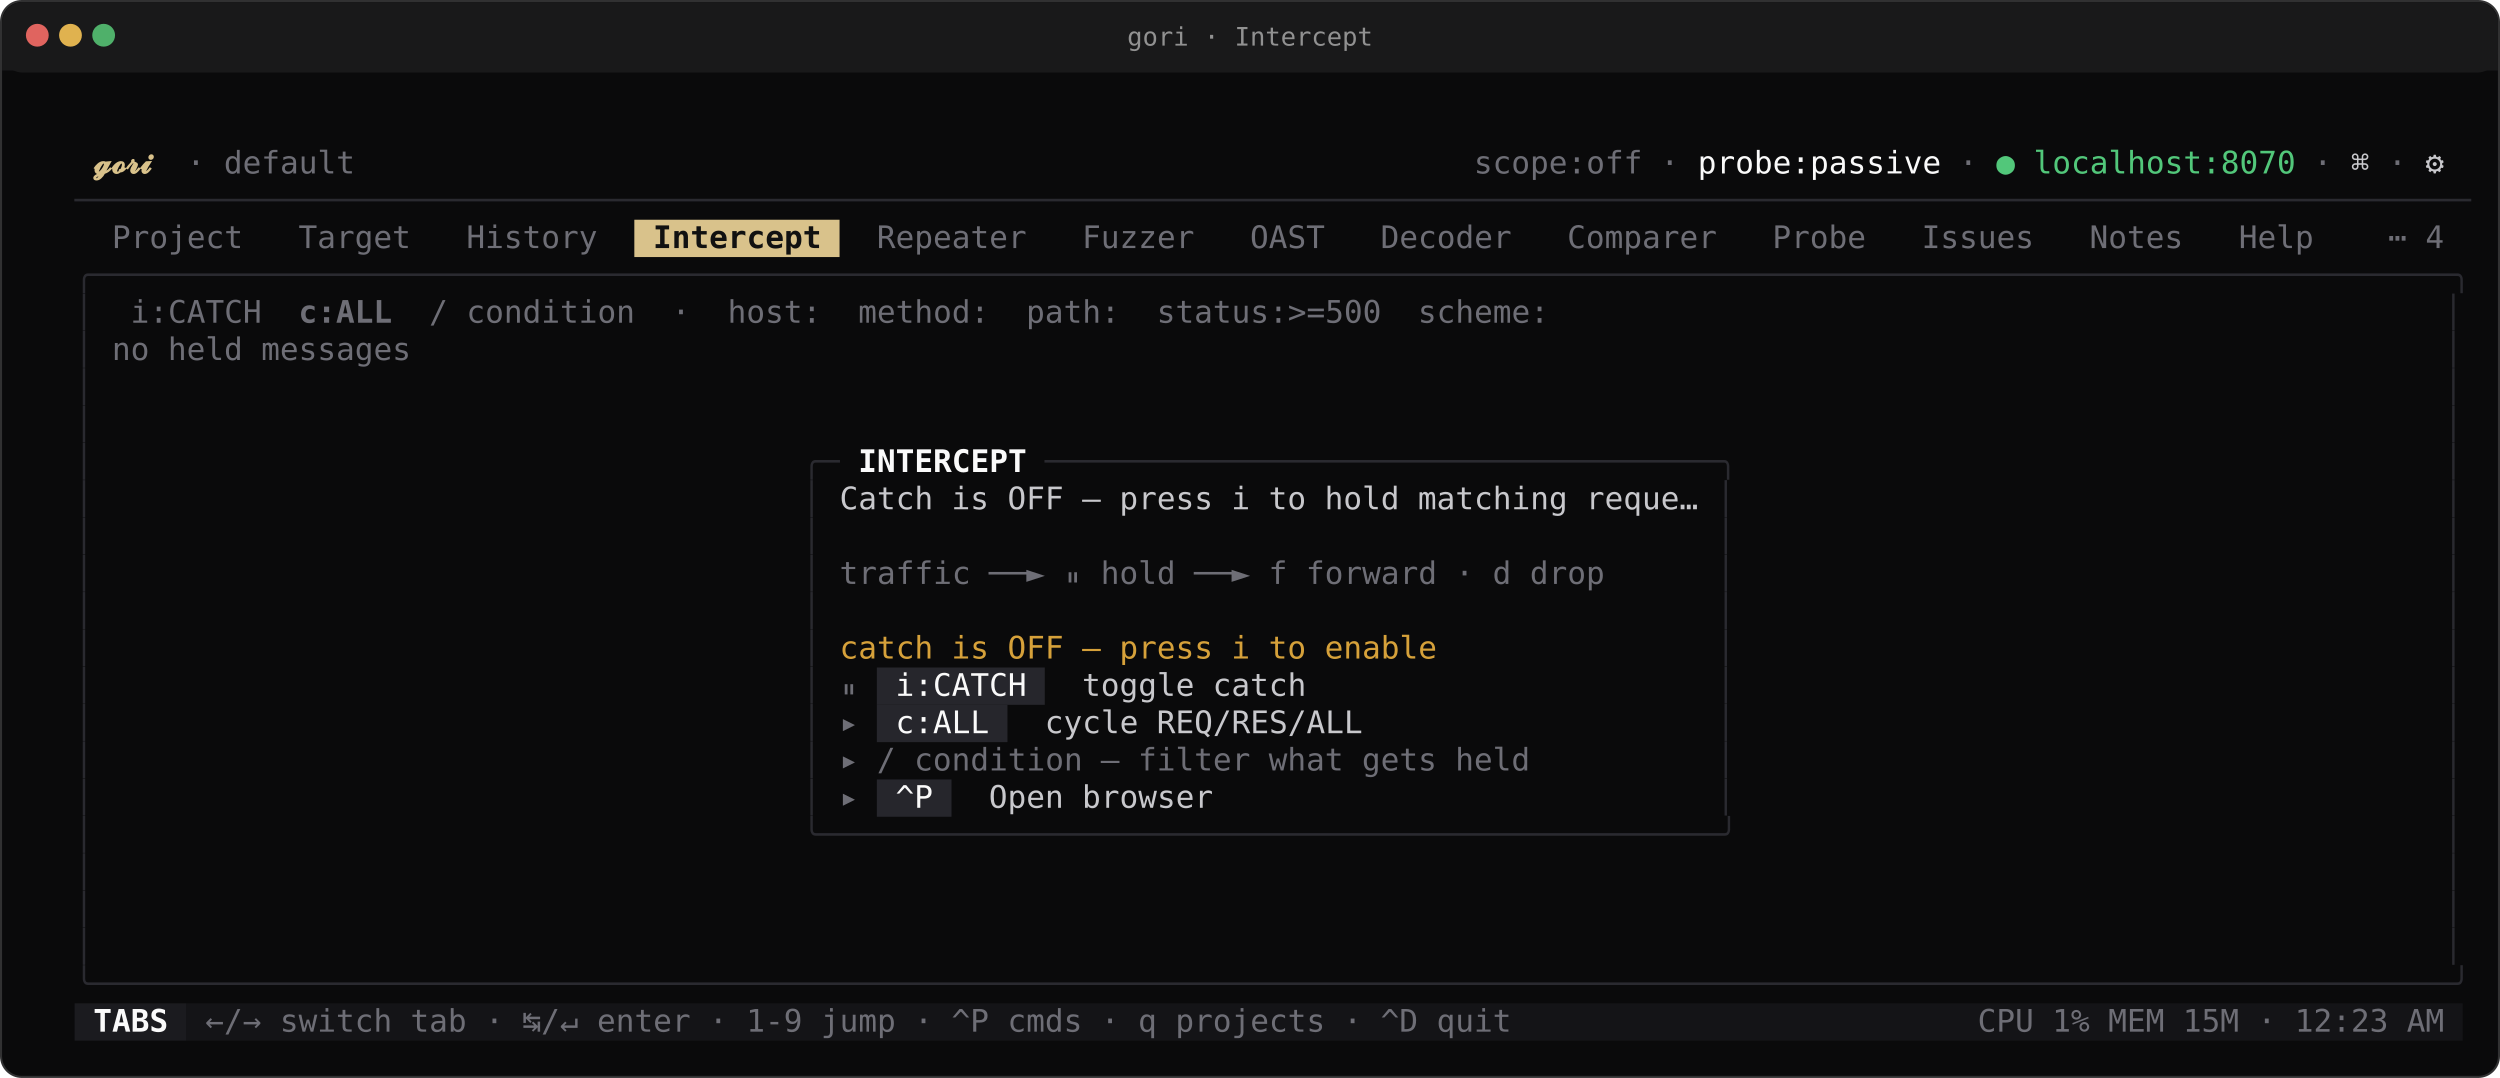
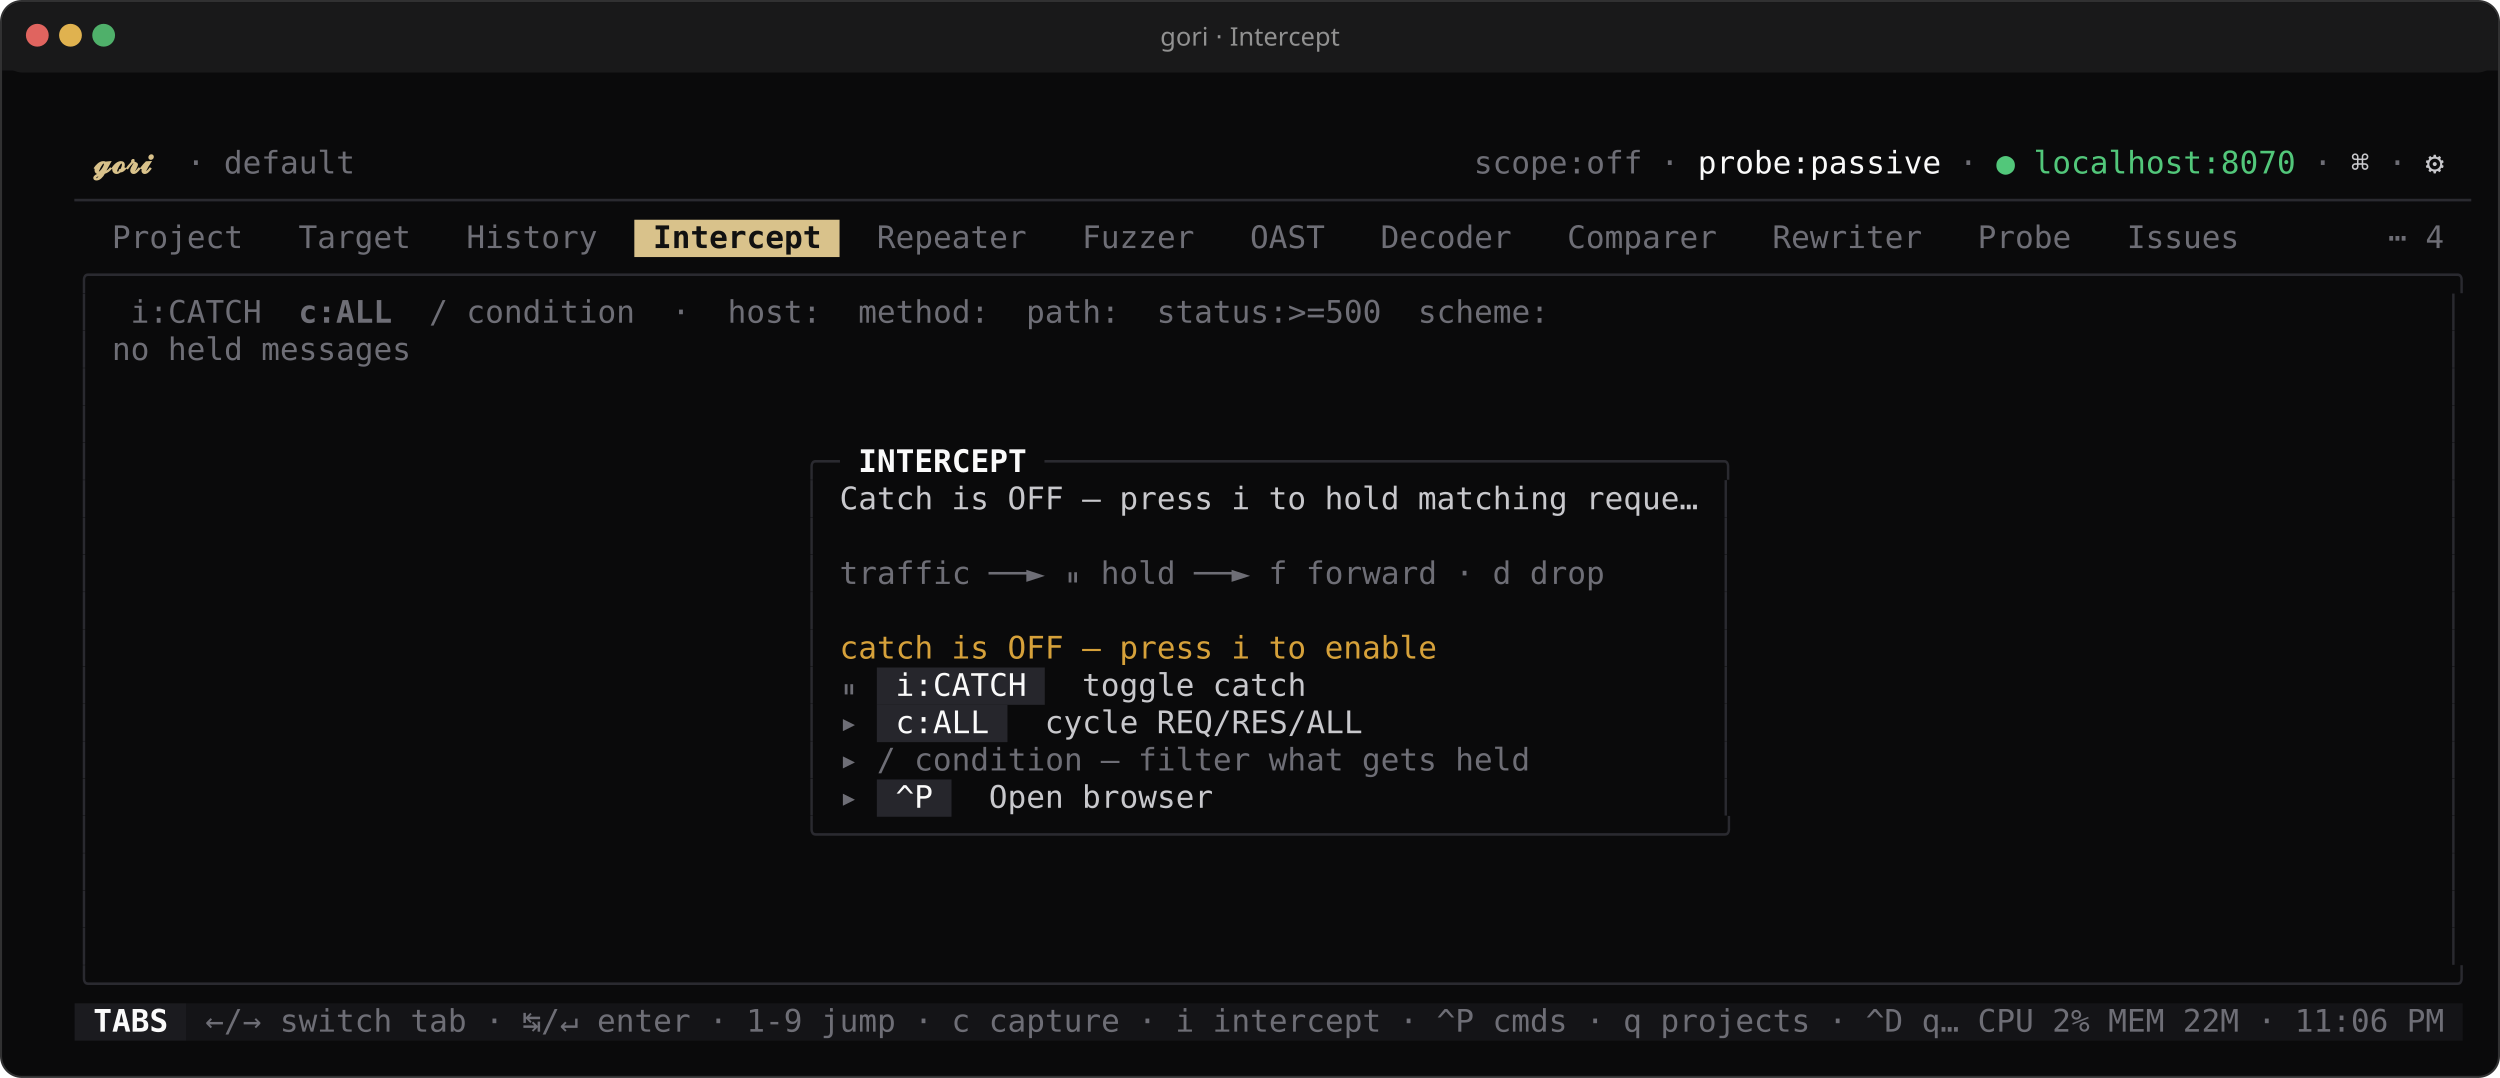
<svg xmlns="http://www.w3.org/2000/svg" width="1206" height="520" viewBox="0 0 1206.0 520.0" font-family="ui-monospace,'SF Mono','JetBrains Mono',Menlo,Consolas,monospace" font-size="15.0px" role="img" aria-label="gori · Intercept">
  <rect x="0.5" y="0.5" width="1205.0" height="519.0" rx="10" ry="10" fill="#0a0a0b" stroke="#313132" stroke-width="1" />
  <rect x="1" y="1" width="1204.0" height="34.0" rx="10" ry="10" fill="#19191a" />
  <rect x="1" y="24.0" width="1204.0" height="10" fill="#19191a" />
  <circle cx="18.0" cy="17.0" r="5.5" fill="#e0645f" />
  <circle cx="34.0" cy="17.0" r="5.5" fill="#e0b24f" />
  <circle cx="50.0" cy="17.0" r="5.5" fill="#4fb06a" />
-   <text x="603.0" y="22.0" text-anchor="middle" fill="#919191" font-size="12.3px">gori · Intercept</text>
+   <text x="603.0" y="22.0" text-anchor="middle" fill="#919191" font-family="'Apple Symbols','Segoe UI Symbol','Cambria Math','STIX Two Math','Noto Sans Math','DejaVu Sans',ui-monospace,'SF Mono','JetBrains Mono',Menlo,Consolas,monospace" font-size="12.3px">gori · Intercept</text>
  <rect x="306.00" y="106.00" width="99.00" height="18.00" fill="#d9c28b" />
  <rect x="423.00" y="322.00" width="81.00" height="18.00" fill="#26262c" />
  <rect x="423.00" y="340.00" width="63.00" height="18.00" fill="#26262c" />
  <rect x="423.00" y="376.00" width="36.00" height="18.00" fill="#26262c" />
  <rect x="36.00" y="484.00" width="54.00" height="18.00" fill="#1b1b1f" />
  <rect x="90.00" y="484.00" width="1098.00" height="18.00" fill="#141417" />
  <text x="45.00" y="83.68" textLength="36.00" lengthAdjust="spacingAndGlyphs" fill="#d9c28b" font-weight="700" xml:space="preserve">𝓰𝓸𝓻𝓲</text>
  <text x="90.00" y="83.68" textLength="9.00" lengthAdjust="spacingAndGlyphs" fill="#6e6e76" xml:space="preserve">·</text>
  <text x="108.00" y="83.68" textLength="63.00" lengthAdjust="spacingAndGlyphs" fill="#6e6e76" xml:space="preserve">default</text>
  <text x="711.00" y="83.68" textLength="81.00" lengthAdjust="spacingAndGlyphs" fill="#6e6e76" xml:space="preserve">scope:off</text>
  <text x="801.00" y="83.68" textLength="9.00" lengthAdjust="spacingAndGlyphs" fill="#6e6e76" xml:space="preserve">·</text>
  <text x="819.00" y="83.68" textLength="117.00" lengthAdjust="spacingAndGlyphs" fill="#fafafa" xml:space="preserve">probe:passive</text>
  <text x="945.00" y="83.68" textLength="9.00" lengthAdjust="spacingAndGlyphs" fill="#6e6e76" xml:space="preserve">·</text>
  <text x="963.00" y="83.68" textLength="9.00" lengthAdjust="spacingAndGlyphs" fill="#52c77a" xml:space="preserve">●</text>
  <text x="981.00" y="83.68" textLength="126.00" lengthAdjust="spacingAndGlyphs" fill="#52c77a" xml:space="preserve">localhost:8070</text>
  <text x="1116.00" y="83.68" textLength="9.00" lengthAdjust="spacingAndGlyphs" fill="#6e6e76" xml:space="preserve">·</text>
  <text x="1134.00" y="83.68" textLength="9.00" lengthAdjust="spacingAndGlyphs" fill="#c8c8cc" xml:space="preserve">⌘</text>
  <text x="1152.00" y="83.68" textLength="9.00" lengthAdjust="spacingAndGlyphs" fill="#6e6e76" xml:space="preserve">·</text>
  <text x="1170.00" y="83.68" textLength="9.00" lengthAdjust="spacingAndGlyphs" fill="#c8c8cc" xml:space="preserve">⚙</text>
  <text x="36.00" y="101.68" textLength="1152.00" lengthAdjust="spacingAndGlyphs" fill="#2a2a30" xml:space="preserve">────────────────────────────────────────────────────────────────────────────────────────────────────────────────────────────────</text>
  <text x="54.00" y="119.68" textLength="63.00" lengthAdjust="spacingAndGlyphs" fill="#6e6e76" xml:space="preserve">Project</text>
  <text x="144.00" y="119.68" textLength="54.00" lengthAdjust="spacingAndGlyphs" fill="#6e6e76" xml:space="preserve">Target</text>
  <text x="225.00" y="119.68" textLength="63.00" lengthAdjust="spacingAndGlyphs" fill="#6e6e76" xml:space="preserve">History</text>
  <text x="315.00" y="119.68" textLength="81.00" lengthAdjust="spacingAndGlyphs" fill="#111111" font-weight="700" xml:space="preserve">Intercept</text>
  <text x="423.00" y="119.68" textLength="72.00" lengthAdjust="spacingAndGlyphs" fill="#6e6e76" xml:space="preserve">Repeater</text>
  <text x="522.00" y="119.68" textLength="54.00" lengthAdjust="spacingAndGlyphs" fill="#6e6e76" xml:space="preserve">Fuzzer</text>
  <text x="603.00" y="119.68" textLength="36.00" lengthAdjust="spacingAndGlyphs" fill="#6e6e76" xml:space="preserve">OAST</text>
  <text x="666.00" y="119.68" textLength="63.00" lengthAdjust="spacingAndGlyphs" fill="#6e6e76" xml:space="preserve">Decoder</text>
  <text x="756.00" y="119.68" textLength="72.00" lengthAdjust="spacingAndGlyphs" fill="#6e6e76" xml:space="preserve">Comparer</text>
-   <text x="855.00" y="119.68" textLength="45.00" lengthAdjust="spacingAndGlyphs" fill="#6e6e76" xml:space="preserve">Probe</text>
-   <text x="927.00" y="119.68" textLength="54.00" lengthAdjust="spacingAndGlyphs" fill="#6e6e76" xml:space="preserve">Issues</text>
-   <text x="1008.00" y="119.68" textLength="45.00" lengthAdjust="spacingAndGlyphs" fill="#6e6e76" xml:space="preserve">Notes</text>
-   <text x="1080.00" y="119.68" textLength="36.00" lengthAdjust="spacingAndGlyphs" fill="#6e6e76" xml:space="preserve">Help</text>
+   <text x="855.00" y="119.68" textLength="72.00" lengthAdjust="spacingAndGlyphs" fill="#6e6e76" xml:space="preserve">Rewriter</text>
+   <text x="954.00" y="119.68" textLength="45.00" lengthAdjust="spacingAndGlyphs" fill="#6e6e76" xml:space="preserve">Probe</text>
+   <text x="1026.00" y="119.68" textLength="54.00" lengthAdjust="spacingAndGlyphs" fill="#6e6e76" xml:space="preserve">Issues</text>
  <text x="1152.00" y="119.68" textLength="9.00" lengthAdjust="spacingAndGlyphs" fill="#6e6e76" xml:space="preserve">⋯</text>
  <text x="1170.00" y="119.68" textLength="9.00" lengthAdjust="spacingAndGlyphs" fill="#6e6e76" xml:space="preserve">4</text>
  <text x="36.00" y="137.68" textLength="1152.00" lengthAdjust="spacingAndGlyphs" fill="#2a2a30" xml:space="preserve">╭──────────────────────────────────────────────────────────────────────────────────────────────────────────────────────────────╮</text>
  <text x="36.00" y="155.68" textLength="9.00" lengthAdjust="spacingAndGlyphs" fill="#2a2a30" xml:space="preserve">│</text>
  <text x="63.00" y="155.68" textLength="63.00" lengthAdjust="spacingAndGlyphs" fill="#6e6e76" xml:space="preserve">i:CATCH</text>
  <text x="144.00" y="155.68" textLength="45.00" lengthAdjust="spacingAndGlyphs" fill="#6e6e76" font-weight="700" xml:space="preserve">c:ALL</text>
  <text x="207.00" y="155.68" textLength="9.00" lengthAdjust="spacingAndGlyphs" fill="#6e6e76" xml:space="preserve">/</text>
  <text x="225.00" y="155.68" textLength="81.00" lengthAdjust="spacingAndGlyphs" fill="#6e6e76" xml:space="preserve">condition</text>
  <text x="324.00" y="155.68" textLength="9.00" lengthAdjust="spacingAndGlyphs" fill="#6e6e76" xml:space="preserve">·</text>
  <text x="351.00" y="155.68" textLength="45.00" lengthAdjust="spacingAndGlyphs" fill="#6e6e76" xml:space="preserve">host:</text>
  <text x="414.00" y="155.68" textLength="63.00" lengthAdjust="spacingAndGlyphs" fill="#6e6e76" xml:space="preserve">method:</text>
  <text x="495.00" y="155.68" textLength="45.00" lengthAdjust="spacingAndGlyphs" fill="#6e6e76" xml:space="preserve">path:</text>
  <text x="558.00" y="155.68" textLength="108.00" lengthAdjust="spacingAndGlyphs" fill="#6e6e76" xml:space="preserve">status:&gt;=500</text>
  <text x="684.00" y="155.68" textLength="63.00" lengthAdjust="spacingAndGlyphs" fill="#6e6e76" xml:space="preserve">scheme:</text>
  <text x="1179.00" y="155.68" textLength="9.00" lengthAdjust="spacingAndGlyphs" fill="#2a2a30" xml:space="preserve">│</text>
  <text x="36.00" y="173.68" textLength="9.00" lengthAdjust="spacingAndGlyphs" fill="#2a2a30" xml:space="preserve">│</text>
  <text x="54.00" y="173.68" textLength="18.00" lengthAdjust="spacingAndGlyphs" fill="#6e6e76" xml:space="preserve">no</text>
  <text x="81.00" y="173.68" textLength="36.00" lengthAdjust="spacingAndGlyphs" fill="#6e6e76" xml:space="preserve">held</text>
  <text x="126.00" y="173.68" textLength="72.00" lengthAdjust="spacingAndGlyphs" fill="#6e6e76" xml:space="preserve">messages</text>
  <text x="1179.00" y="173.68" textLength="9.00" lengthAdjust="spacingAndGlyphs" fill="#2a2a30" xml:space="preserve">│</text>
  <text x="36.00" y="191.68" textLength="9.00" lengthAdjust="spacingAndGlyphs" fill="#2a2a30" xml:space="preserve">│</text>
  <text x="1179.00" y="191.68" textLength="9.00" lengthAdjust="spacingAndGlyphs" fill="#2a2a30" xml:space="preserve">│</text>
  <text x="36.00" y="209.68" textLength="9.00" lengthAdjust="spacingAndGlyphs" fill="#2a2a30" xml:space="preserve">│</text>
  <text x="1179.00" y="209.68" textLength="9.00" lengthAdjust="spacingAndGlyphs" fill="#2a2a30" xml:space="preserve">│</text>
  <text x="36.00" y="227.68" textLength="9.00" lengthAdjust="spacingAndGlyphs" fill="#2a2a30" xml:space="preserve">│</text>
  <text x="387.00" y="227.68" textLength="18.00" lengthAdjust="spacingAndGlyphs" fill="#2a2a30" xml:space="preserve">╭─</text>
  <text x="414.00" y="227.68" textLength="81.00" lengthAdjust="spacingAndGlyphs" fill="#fafafa" font-weight="700" xml:space="preserve">INTERCEPT</text>
  <text x="504.00" y="227.68" textLength="333.00" lengthAdjust="spacingAndGlyphs" fill="#2a2a30" xml:space="preserve">────────────────────────────────────╮</text>
  <text x="1179.00" y="227.68" textLength="9.00" lengthAdjust="spacingAndGlyphs" fill="#2a2a30" xml:space="preserve">│</text>
  <text x="36.00" y="245.68" textLength="9.00" lengthAdjust="spacingAndGlyphs" fill="#2a2a30" xml:space="preserve">│</text>
  <text x="387.00" y="245.68" textLength="9.00" lengthAdjust="spacingAndGlyphs" fill="#2a2a30" xml:space="preserve">│</text>
  <text x="405.00" y="245.68" textLength="45.00" lengthAdjust="spacingAndGlyphs" fill="#c8c8cc" xml:space="preserve">Catch</text>
  <text x="459.00" y="245.68" textLength="18.00" lengthAdjust="spacingAndGlyphs" fill="#c8c8cc" xml:space="preserve">is</text>
  <text x="486.00" y="245.68" textLength="27.00" lengthAdjust="spacingAndGlyphs" fill="#c8c8cc" xml:space="preserve">OFF</text>
  <text x="522.00" y="245.68" textLength="9.00" lengthAdjust="spacingAndGlyphs" fill="#c8c8cc" xml:space="preserve">—</text>
  <text x="540.00" y="245.68" textLength="45.00" lengthAdjust="spacingAndGlyphs" fill="#c8c8cc" xml:space="preserve">press</text>
  <text x="594.00" y="245.68" textLength="9.00" lengthAdjust="spacingAndGlyphs" fill="#c8c8cc" xml:space="preserve">i</text>
  <text x="612.00" y="245.68" textLength="18.00" lengthAdjust="spacingAndGlyphs" fill="#c8c8cc" xml:space="preserve">to</text>
  <text x="639.00" y="245.68" textLength="36.00" lengthAdjust="spacingAndGlyphs" fill="#c8c8cc" xml:space="preserve">hold</text>
  <text x="684.00" y="245.68" textLength="72.00" lengthAdjust="spacingAndGlyphs" fill="#c8c8cc" xml:space="preserve">matching</text>
  <text x="765.00" y="245.68" textLength="54.00" lengthAdjust="spacingAndGlyphs" fill="#c8c8cc" xml:space="preserve">reque…</text>
  <text x="828.00" y="245.68" textLength="9.00" lengthAdjust="spacingAndGlyphs" fill="#2a2a30" xml:space="preserve">│</text>
  <text x="1179.00" y="245.68" textLength="9.00" lengthAdjust="spacingAndGlyphs" fill="#2a2a30" xml:space="preserve">│</text>
  <text x="36.00" y="263.68" textLength="9.00" lengthAdjust="spacingAndGlyphs" fill="#2a2a30" xml:space="preserve">│</text>
  <text x="387.00" y="263.68" textLength="9.00" lengthAdjust="spacingAndGlyphs" fill="#2a2a30" xml:space="preserve">│</text>
  <text x="828.00" y="263.68" textLength="9.00" lengthAdjust="spacingAndGlyphs" fill="#2a2a30" xml:space="preserve">│</text>
  <text x="1179.00" y="263.68" textLength="9.00" lengthAdjust="spacingAndGlyphs" fill="#2a2a30" xml:space="preserve">│</text>
  <text x="36.00" y="281.68" textLength="9.00" lengthAdjust="spacingAndGlyphs" fill="#2a2a30" xml:space="preserve">│</text>
  <text x="387.00" y="281.68" textLength="9.00" lengthAdjust="spacingAndGlyphs" fill="#2a2a30" xml:space="preserve">│</text>
  <text x="405.00" y="281.68" textLength="63.00" lengthAdjust="spacingAndGlyphs" fill="#6e6e76" xml:space="preserve">traffic</text>
  <text x="477.00" y="281.68" textLength="27.00" lengthAdjust="spacingAndGlyphs" fill="#6e6e76" xml:space="preserve">──►</text>
  <text x="513.00" y="281.68" textLength="9.00" lengthAdjust="spacingAndGlyphs" fill="#6e6e76" xml:space="preserve">⏸</text>
  <text x="531.00" y="281.68" textLength="36.00" lengthAdjust="spacingAndGlyphs" fill="#6e6e76" xml:space="preserve">hold</text>
  <text x="576.00" y="281.68" textLength="27.00" lengthAdjust="spacingAndGlyphs" fill="#6e6e76" xml:space="preserve">──►</text>
  <text x="612.00" y="281.68" textLength="9.00" lengthAdjust="spacingAndGlyphs" fill="#6e6e76" xml:space="preserve">f</text>
  <text x="630.00" y="281.68" textLength="63.00" lengthAdjust="spacingAndGlyphs" fill="#6e6e76" xml:space="preserve">forward</text>
  <text x="702.00" y="281.68" textLength="9.00" lengthAdjust="spacingAndGlyphs" fill="#6e6e76" xml:space="preserve">·</text>
  <text x="720.00" y="281.68" textLength="9.00" lengthAdjust="spacingAndGlyphs" fill="#6e6e76" xml:space="preserve">d</text>
  <text x="738.00" y="281.68" textLength="36.00" lengthAdjust="spacingAndGlyphs" fill="#6e6e76" xml:space="preserve">drop</text>
  <text x="828.00" y="281.68" textLength="9.00" lengthAdjust="spacingAndGlyphs" fill="#2a2a30" xml:space="preserve">│</text>
  <text x="1179.00" y="281.68" textLength="9.00" lengthAdjust="spacingAndGlyphs" fill="#2a2a30" xml:space="preserve">│</text>
  <text x="36.00" y="299.68" textLength="9.00" lengthAdjust="spacingAndGlyphs" fill="#2a2a30" xml:space="preserve">│</text>
  <text x="387.00" y="299.68" textLength="9.00" lengthAdjust="spacingAndGlyphs" fill="#2a2a30" xml:space="preserve">│</text>
  <text x="828.00" y="299.68" textLength="9.00" lengthAdjust="spacingAndGlyphs" fill="#2a2a30" xml:space="preserve">│</text>
  <text x="1179.00" y="299.68" textLength="9.00" lengthAdjust="spacingAndGlyphs" fill="#2a2a30" xml:space="preserve">│</text>
  <text x="36.00" y="317.68" textLength="9.00" lengthAdjust="spacingAndGlyphs" fill="#2a2a30" xml:space="preserve">│</text>
  <text x="387.00" y="317.68" textLength="9.00" lengthAdjust="spacingAndGlyphs" fill="#2a2a30" xml:space="preserve">│</text>
  <text x="405.00" y="317.68" textLength="45.00" lengthAdjust="spacingAndGlyphs" fill="#d6a13a" xml:space="preserve">catch</text>
  <text x="459.00" y="317.68" textLength="18.00" lengthAdjust="spacingAndGlyphs" fill="#d6a13a" xml:space="preserve">is</text>
  <text x="486.00" y="317.68" textLength="27.00" lengthAdjust="spacingAndGlyphs" fill="#d6a13a" xml:space="preserve">OFF</text>
  <text x="522.00" y="317.68" textLength="9.00" lengthAdjust="spacingAndGlyphs" fill="#d6a13a" xml:space="preserve">—</text>
  <text x="540.00" y="317.68" textLength="45.00" lengthAdjust="spacingAndGlyphs" fill="#d6a13a" xml:space="preserve">press</text>
  <text x="594.00" y="317.68" textLength="9.00" lengthAdjust="spacingAndGlyphs" fill="#d6a13a" xml:space="preserve">i</text>
  <text x="612.00" y="317.68" textLength="18.00" lengthAdjust="spacingAndGlyphs" fill="#d6a13a" xml:space="preserve">to</text>
  <text x="639.00" y="317.68" textLength="54.00" lengthAdjust="spacingAndGlyphs" fill="#d6a13a" xml:space="preserve">enable</text>
  <text x="828.00" y="317.68" textLength="9.00" lengthAdjust="spacingAndGlyphs" fill="#2a2a30" xml:space="preserve">│</text>
  <text x="1179.00" y="317.68" textLength="9.00" lengthAdjust="spacingAndGlyphs" fill="#2a2a30" xml:space="preserve">│</text>
  <text x="36.00" y="335.68" textLength="9.00" lengthAdjust="spacingAndGlyphs" fill="#2a2a30" xml:space="preserve">│</text>
  <text x="387.00" y="335.68" textLength="9.00" lengthAdjust="spacingAndGlyphs" fill="#2a2a30" xml:space="preserve">│</text>
  <text x="405.00" y="335.68" textLength="9.00" lengthAdjust="spacingAndGlyphs" fill="#6e6e76" xml:space="preserve">⏸</text>
  <text x="432.00" y="335.68" textLength="63.00" lengthAdjust="spacingAndGlyphs" fill="#fafafa" xml:space="preserve">i:CATCH</text>
  <text x="522.00" y="335.68" textLength="54.00" lengthAdjust="spacingAndGlyphs" fill="#c8c8cc" xml:space="preserve">toggle</text>
  <text x="585.00" y="335.68" textLength="45.00" lengthAdjust="spacingAndGlyphs" fill="#c8c8cc" xml:space="preserve">catch</text>
  <text x="828.00" y="335.68" textLength="9.00" lengthAdjust="spacingAndGlyphs" fill="#2a2a30" xml:space="preserve">│</text>
  <text x="1179.00" y="335.68" textLength="9.00" lengthAdjust="spacingAndGlyphs" fill="#2a2a30" xml:space="preserve">│</text>
  <text x="36.00" y="353.68" textLength="9.00" lengthAdjust="spacingAndGlyphs" fill="#2a2a30" xml:space="preserve">│</text>
  <text x="387.00" y="353.68" textLength="9.00" lengthAdjust="spacingAndGlyphs" fill="#2a2a30" xml:space="preserve">│</text>
  <text x="405.00" y="353.68" textLength="9.00" lengthAdjust="spacingAndGlyphs" fill="#6e6e76" xml:space="preserve">▸</text>
  <text x="432.00" y="353.68" textLength="45.00" lengthAdjust="spacingAndGlyphs" fill="#fafafa" xml:space="preserve">c:ALL</text>
  <text x="504.00" y="353.68" textLength="45.00" lengthAdjust="spacingAndGlyphs" fill="#c8c8cc" xml:space="preserve">cycle</text>
  <text x="558.00" y="353.68" textLength="99.00" lengthAdjust="spacingAndGlyphs" fill="#c8c8cc" xml:space="preserve">REQ/RES/ALL</text>
  <text x="828.00" y="353.68" textLength="9.00" lengthAdjust="spacingAndGlyphs" fill="#2a2a30" xml:space="preserve">│</text>
  <text x="1179.00" y="353.68" textLength="9.00" lengthAdjust="spacingAndGlyphs" fill="#2a2a30" xml:space="preserve">│</text>
  <text x="36.00" y="371.68" textLength="9.00" lengthAdjust="spacingAndGlyphs" fill="#2a2a30" xml:space="preserve">│</text>
  <text x="387.00" y="371.68" textLength="9.00" lengthAdjust="spacingAndGlyphs" fill="#2a2a30" xml:space="preserve">│</text>
  <text x="405.00" y="371.68" textLength="9.00" lengthAdjust="spacingAndGlyphs" fill="#6e6e76" xml:space="preserve">▸</text>
  <text x="423.00" y="371.68" textLength="9.00" lengthAdjust="spacingAndGlyphs" fill="#6e6e76" xml:space="preserve">/</text>
  <text x="441.00" y="371.68" textLength="81.00" lengthAdjust="spacingAndGlyphs" fill="#6e6e76" xml:space="preserve">condition</text>
  <text x="531.00" y="371.68" textLength="9.00" lengthAdjust="spacingAndGlyphs" fill="#6e6e76" xml:space="preserve">—</text>
  <text x="549.00" y="371.68" textLength="54.00" lengthAdjust="spacingAndGlyphs" fill="#6e6e76" xml:space="preserve">filter</text>
  <text x="612.00" y="371.68" textLength="36.00" lengthAdjust="spacingAndGlyphs" fill="#6e6e76" xml:space="preserve">what</text>
  <text x="657.00" y="371.68" textLength="36.00" lengthAdjust="spacingAndGlyphs" fill="#6e6e76" xml:space="preserve">gets</text>
  <text x="702.00" y="371.68" textLength="36.00" lengthAdjust="spacingAndGlyphs" fill="#6e6e76" xml:space="preserve">held</text>
  <text x="828.00" y="371.68" textLength="9.00" lengthAdjust="spacingAndGlyphs" fill="#2a2a30" xml:space="preserve">│</text>
  <text x="1179.00" y="371.68" textLength="9.00" lengthAdjust="spacingAndGlyphs" fill="#2a2a30" xml:space="preserve">│</text>
  <text x="36.00" y="389.68" textLength="9.00" lengthAdjust="spacingAndGlyphs" fill="#2a2a30" xml:space="preserve">│</text>
  <text x="387.00" y="389.68" textLength="9.00" lengthAdjust="spacingAndGlyphs" fill="#2a2a30" xml:space="preserve">│</text>
  <text x="405.00" y="389.68" textLength="9.00" lengthAdjust="spacingAndGlyphs" fill="#6e6e76" xml:space="preserve">▸</text>
  <text x="432.00" y="389.68" textLength="18.00" lengthAdjust="spacingAndGlyphs" fill="#fafafa" xml:space="preserve">^P</text>
  <text x="477.00" y="389.68" textLength="36.00" lengthAdjust="spacingAndGlyphs" fill="#c8c8cc" xml:space="preserve">Open</text>
  <text x="522.00" y="389.68" textLength="63.00" lengthAdjust="spacingAndGlyphs" fill="#c8c8cc" xml:space="preserve">browser</text>
  <text x="828.00" y="389.68" textLength="9.00" lengthAdjust="spacingAndGlyphs" fill="#2a2a30" xml:space="preserve">│</text>
  <text x="1179.00" y="389.68" textLength="9.00" lengthAdjust="spacingAndGlyphs" fill="#2a2a30" xml:space="preserve">│</text>
  <text x="36.00" y="407.68" textLength="9.00" lengthAdjust="spacingAndGlyphs" fill="#2a2a30" xml:space="preserve">│</text>
  <text x="387.00" y="407.68" textLength="450.00" lengthAdjust="spacingAndGlyphs" fill="#2a2a30" xml:space="preserve">╰────────────────────────────────────────────────╯</text>
  <text x="1179.00" y="407.68" textLength="9.00" lengthAdjust="spacingAndGlyphs" fill="#2a2a30" xml:space="preserve">│</text>
  <text x="36.00" y="425.68" textLength="9.00" lengthAdjust="spacingAndGlyphs" fill="#2a2a30" xml:space="preserve">│</text>
  <text x="1179.00" y="425.68" textLength="9.00" lengthAdjust="spacingAndGlyphs" fill="#2a2a30" xml:space="preserve">│</text>
  <text x="36.00" y="443.68" textLength="9.00" lengthAdjust="spacingAndGlyphs" fill="#2a2a30" xml:space="preserve">│</text>
  <text x="1179.00" y="443.68" textLength="9.00" lengthAdjust="spacingAndGlyphs" fill="#2a2a30" xml:space="preserve">│</text>
  <text x="36.00" y="461.68" textLength="9.00" lengthAdjust="spacingAndGlyphs" fill="#2a2a30" xml:space="preserve">│</text>
  <text x="1179.00" y="461.68" textLength="9.00" lengthAdjust="spacingAndGlyphs" fill="#2a2a30" xml:space="preserve">│</text>
  <text x="36.00" y="479.68" textLength="1152.00" lengthAdjust="spacingAndGlyphs" fill="#2a2a30" xml:space="preserve">╰──────────────────────────────────────────────────────────────────────────────────────────────────────────────────────────────╯</text>
  <text x="45.00" y="497.68" textLength="36.00" lengthAdjust="spacingAndGlyphs" fill="#fafafa" font-weight="700" xml:space="preserve">TABS</text>
  <text x="99.00" y="497.68" textLength="27.00" lengthAdjust="spacingAndGlyphs" fill="#6e6e76" xml:space="preserve">←/→</text>
  <text x="135.00" y="497.68" textLength="54.00" lengthAdjust="spacingAndGlyphs" fill="#6e6e76" xml:space="preserve">switch</text>
  <text x="198.00" y="497.68" textLength="27.00" lengthAdjust="spacingAndGlyphs" fill="#6e6e76" xml:space="preserve">tab</text>
  <text x="234.00" y="497.68" textLength="9.00" lengthAdjust="spacingAndGlyphs" fill="#6e6e76" xml:space="preserve">·</text>
  <text x="252.00" y="497.68" textLength="27.00" lengthAdjust="spacingAndGlyphs" fill="#6e6e76" xml:space="preserve">↹/↵</text>
  <text x="288.00" y="497.68" textLength="45.00" lengthAdjust="spacingAndGlyphs" fill="#6e6e76" xml:space="preserve">enter</text>
  <text x="342.00" y="497.68" textLength="9.00" lengthAdjust="spacingAndGlyphs" fill="#6e6e76" xml:space="preserve">·</text>
  <text x="360.00" y="497.68" textLength="27.00" lengthAdjust="spacingAndGlyphs" fill="#6e6e76" xml:space="preserve">1-9</text>
  <text x="396.00" y="497.68" textLength="36.00" lengthAdjust="spacingAndGlyphs" fill="#6e6e76" xml:space="preserve">jump</text>
  <text x="441.00" y="497.68" textLength="9.00" lengthAdjust="spacingAndGlyphs" fill="#6e6e76" xml:space="preserve">·</text>
-   <text x="459.00" y="497.68" textLength="18.00" lengthAdjust="spacingAndGlyphs" fill="#6e6e76" xml:space="preserve">^P</text>
-   <text x="486.00" y="497.68" textLength="36.00" lengthAdjust="spacingAndGlyphs" fill="#6e6e76" xml:space="preserve">cmds</text>
-   <text x="531.00" y="497.68" textLength="9.00" lengthAdjust="spacingAndGlyphs" fill="#6e6e76" xml:space="preserve">·</text>
-   <text x="549.00" y="497.68" textLength="9.00" lengthAdjust="spacingAndGlyphs" fill="#6e6e76" xml:space="preserve">q</text>
-   <text x="567.00" y="497.68" textLength="72.00" lengthAdjust="spacingAndGlyphs" fill="#6e6e76" xml:space="preserve">projects</text>
-   <text x="648.00" y="497.68" textLength="9.00" lengthAdjust="spacingAndGlyphs" fill="#6e6e76" xml:space="preserve">·</text>
-   <text x="666.00" y="497.68" textLength="18.00" lengthAdjust="spacingAndGlyphs" fill="#6e6e76" xml:space="preserve">^D</text>
-   <text x="693.00" y="497.68" textLength="36.00" lengthAdjust="spacingAndGlyphs" fill="#6e6e76" xml:space="preserve">quit</text>
+   <text x="459.00" y="497.68" textLength="9.00" lengthAdjust="spacingAndGlyphs" fill="#6e6e76" xml:space="preserve">c</text>
+   <text x="477.00" y="497.68" textLength="63.00" lengthAdjust="spacingAndGlyphs" fill="#6e6e76" xml:space="preserve">capture</text>
+   <text x="549.00" y="497.68" textLength="9.00" lengthAdjust="spacingAndGlyphs" fill="#6e6e76" xml:space="preserve">·</text>
+   <text x="567.00" y="497.68" textLength="9.00" lengthAdjust="spacingAndGlyphs" fill="#6e6e76" xml:space="preserve">i</text>
+   <text x="585.00" y="497.68" textLength="81.00" lengthAdjust="spacingAndGlyphs" fill="#6e6e76" xml:space="preserve">intercept</text>
+   <text x="675.00" y="497.68" textLength="9.00" lengthAdjust="spacingAndGlyphs" fill="#6e6e76" xml:space="preserve">·</text>
+   <text x="693.00" y="497.68" textLength="18.00" lengthAdjust="spacingAndGlyphs" fill="#6e6e76" xml:space="preserve">^P</text>
+   <text x="720.00" y="497.68" textLength="36.00" lengthAdjust="spacingAndGlyphs" fill="#6e6e76" xml:space="preserve">cmds</text>
+   <text x="765.00" y="497.68" textLength="9.00" lengthAdjust="spacingAndGlyphs" fill="#6e6e76" xml:space="preserve">·</text>
+   <text x="783.00" y="497.68" textLength="9.00" lengthAdjust="spacingAndGlyphs" fill="#6e6e76" xml:space="preserve">q</text>
+   <text x="801.00" y="497.68" textLength="72.00" lengthAdjust="spacingAndGlyphs" fill="#6e6e76" xml:space="preserve">projects</text>
+   <text x="882.00" y="497.68" textLength="9.00" lengthAdjust="spacingAndGlyphs" fill="#6e6e76" xml:space="preserve">·</text>
+   <text x="900.00" y="497.68" textLength="18.00" lengthAdjust="spacingAndGlyphs" fill="#6e6e76" xml:space="preserve">^D</text>
+   <text x="927.00" y="497.68" textLength="18.00" lengthAdjust="spacingAndGlyphs" fill="#6e6e76" xml:space="preserve">q…</text>
  <text x="954.00" y="497.68" textLength="27.00" lengthAdjust="spacingAndGlyphs" fill="#6e6e76" xml:space="preserve">CPU</text>
-   <text x="990.00" y="497.68" textLength="18.00" lengthAdjust="spacingAndGlyphs" fill="#6e6e76" xml:space="preserve">1%</text>
+   <text x="990.00" y="497.68" textLength="18.00" lengthAdjust="spacingAndGlyphs" fill="#6e6e76" xml:space="preserve">2%</text>
  <text x="1017.00" y="497.68" textLength="27.00" lengthAdjust="spacingAndGlyphs" fill="#6e6e76" xml:space="preserve">MEM</text>
-   <text x="1053.00" y="497.68" textLength="27.00" lengthAdjust="spacingAndGlyphs" fill="#6e6e76" xml:space="preserve">15M</text>
+   <text x="1053.00" y="497.68" textLength="27.00" lengthAdjust="spacingAndGlyphs" fill="#6e6e76" xml:space="preserve">22M</text>
  <text x="1089.00" y="497.68" textLength="9.00" lengthAdjust="spacingAndGlyphs" fill="#6e6e76" xml:space="preserve">·</text>
-   <text x="1107.00" y="497.68" textLength="45.00" lengthAdjust="spacingAndGlyphs" fill="#6e6e76" xml:space="preserve">12:23</text>
-   <text x="1161.00" y="497.68" textLength="18.00" lengthAdjust="spacingAndGlyphs" fill="#6e6e76" xml:space="preserve">AM</text>
+   <text x="1107.00" y="497.68" textLength="45.00" lengthAdjust="spacingAndGlyphs" fill="#6e6e76" xml:space="preserve">11:06</text>
+   <text x="1161.00" y="497.68" textLength="18.00" lengthAdjust="spacingAndGlyphs" fill="#6e6e76" xml:space="preserve">PM</text>
</svg>
